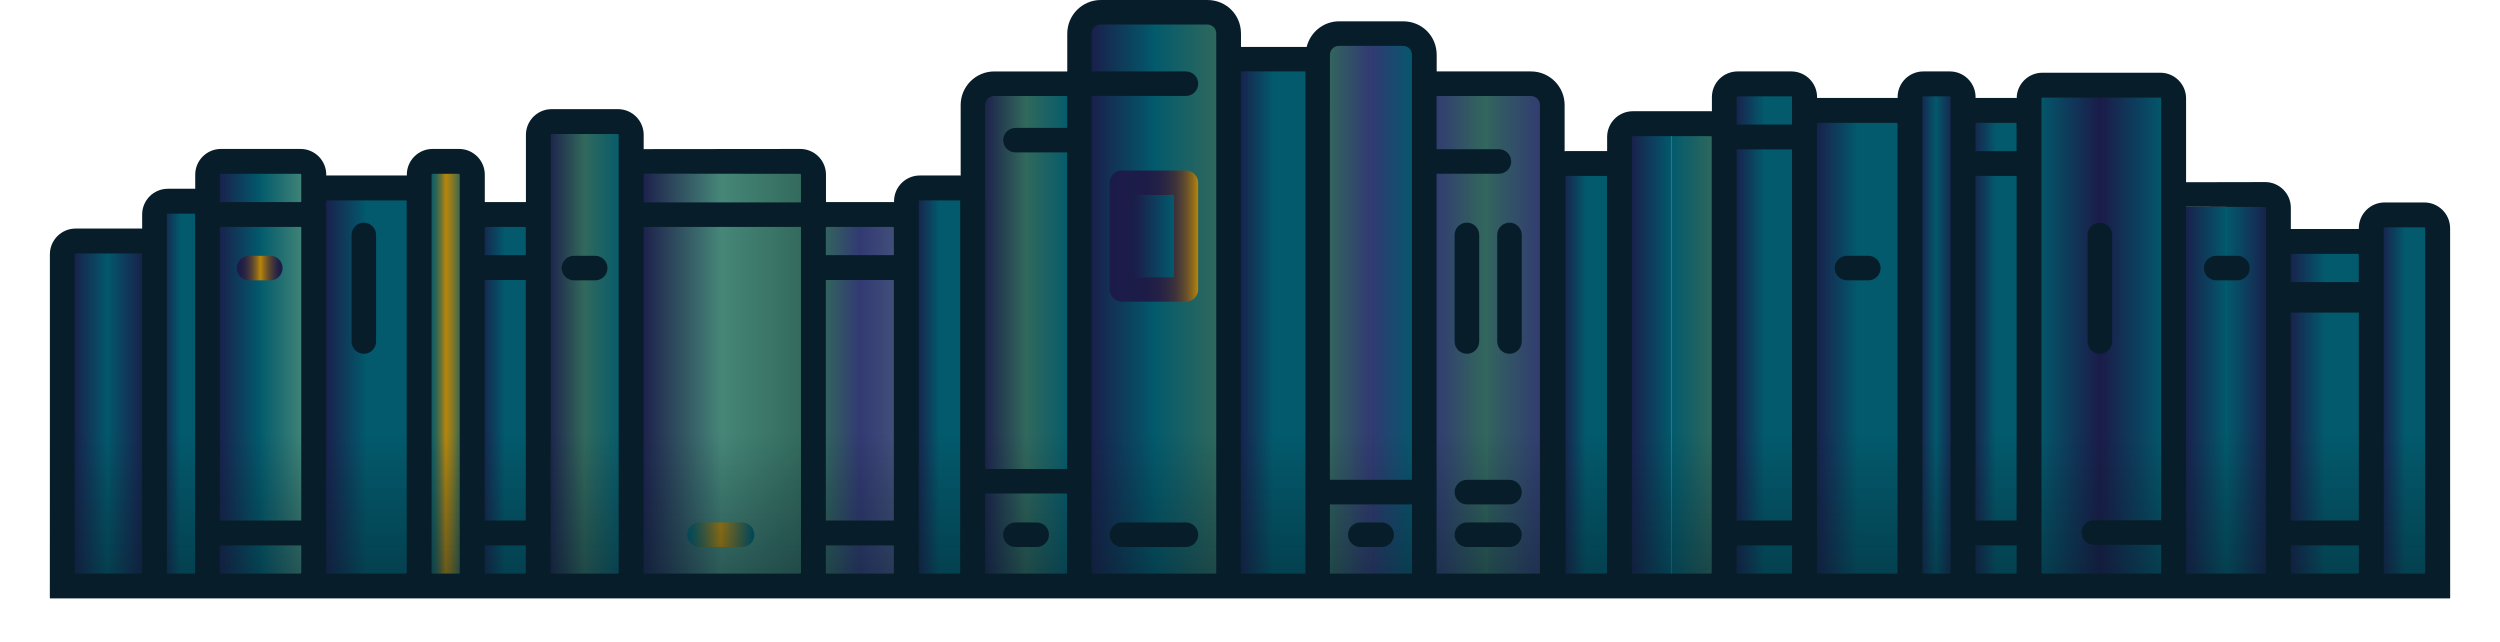
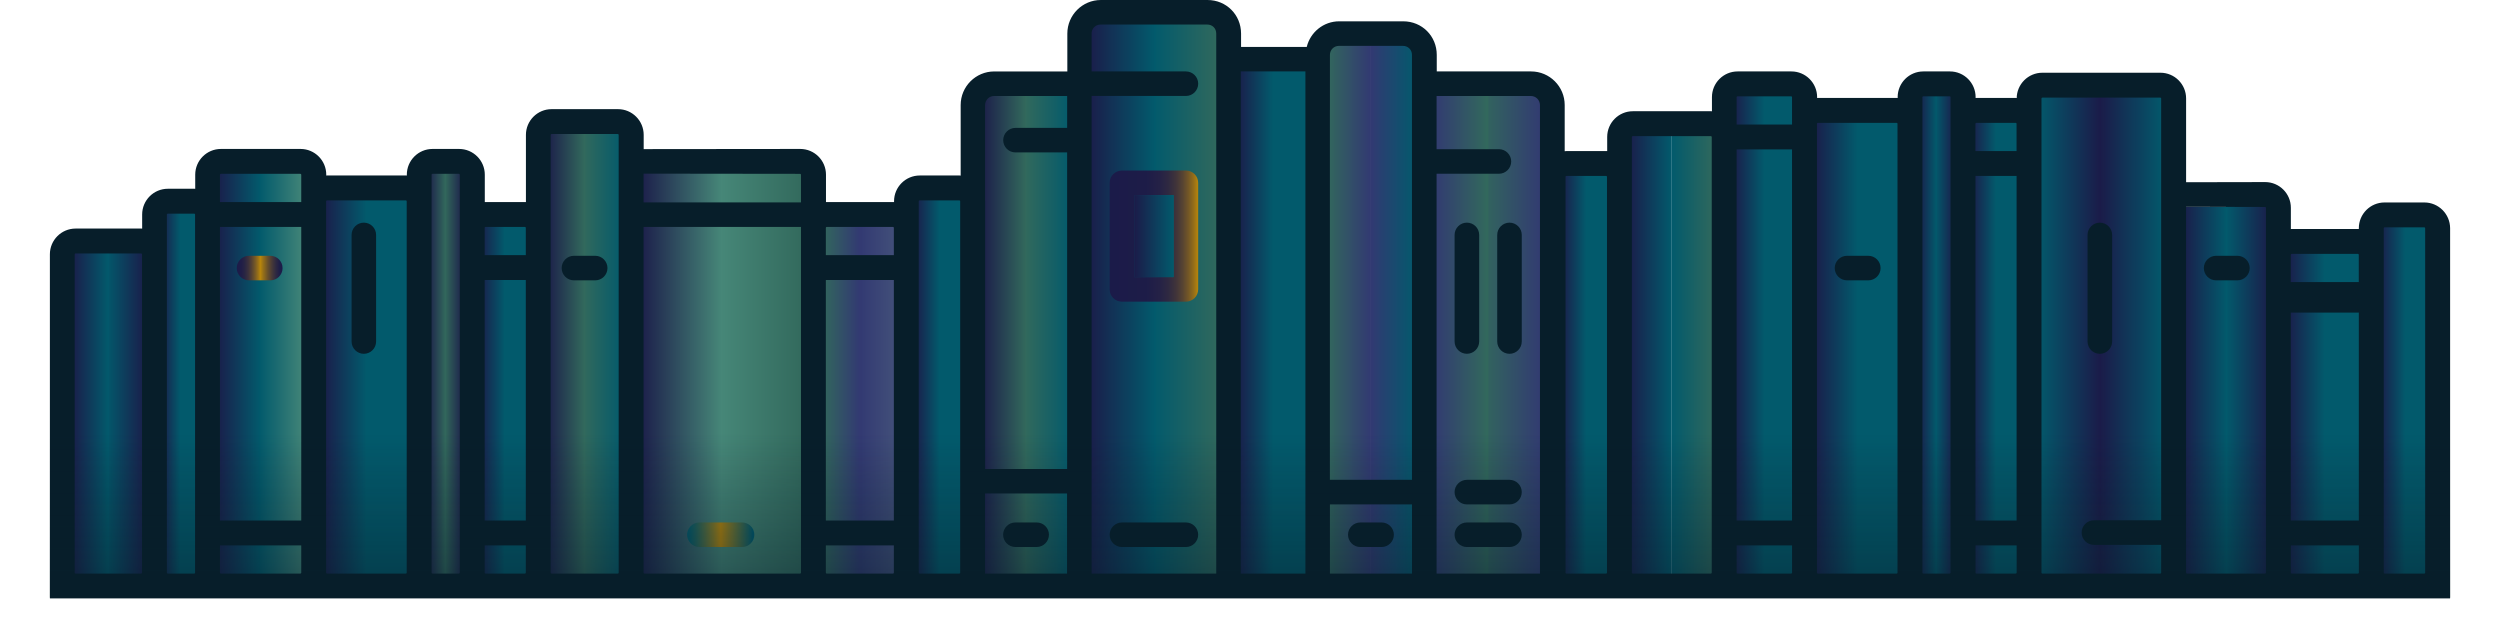
<svg xmlns="http://www.w3.org/2000/svg" version="1.1" id="Layer_1" x="0px" y="0px" width="213.5px" height="54.75px" viewBox="0 0 213.5 54.75" enable-background="new 0 0 213.5 54.75" xml:space="preserve">
  <rect x="108.033" y="5.716" fill="#025A6C" width="3.832" height="43.843" />
  <rect x="150.377" y="7.841" fill="#025A6C" width="3.051" height="41.718" />
  <rect x="158.143" y="10.107" fill="#025A6C" width="4.324" height="39.452" />
-   <linearGradient id="SVGID_1_" gradientUnits="userSpaceOnUse" x1="126.322" y1="28.686" x2="131.889" y2="28.686">
+   <linearGradient id="SVGID_1_" gradientUnits="userSpaceOnUse" x1="309.723" y1="-173.236" x2="315.289" y2="-173.236" gradientTransform="matrix(1 0 0 -1 -183.3999 -144.5498)">
    <stop offset="0" style="stop-color:#32695C" />
    <stop offset="1" style="stop-color:#323972" />
  </linearGradient>
  <rect x="126.322" y="7.814" fill="url(#SVGID_1_)" width="5.566" height="41.745" />
-   <linearGradient id="SVGID_2_" gradientUnits="userSpaceOnUse" x1="270.934" y1="-173.339" x2="274.91" y2="-173.339" gradientTransform="matrix(1 0 0 -1 -183.3999 -144.5498)">
+   <linearGradient id="SVGID_2_" gradientUnits="userSpaceOnUse" x1="454.333" y1="585.639" x2="458.31" y2="585.639" gradientTransform="matrix(1 0 0 1 -366.7998 -556.8496)">
    <stop offset="0" style="stop-color:#32695C" />
    <stop offset="1" style="stop-color:#025A6C" />
  </linearGradient>
  <rect x="87.533" y="8.181" fill="url(#SVGID_2_)" width="3.977" height="41.215" />
-   <linearGradient id="SVGID_3_" gradientUnits="userSpaceOnUse" x1="244.932" y1="-176.473" x2="252.185" y2="-176.473" gradientTransform="matrix(1 0 0 -1 -183.3999 -144.5498)">
+   <linearGradient id="SVGID_3_" gradientUnits="userSpaceOnUse" x1="428.332" y1="588.773" x2="435.586" y2="588.773" gradientTransform="matrix(1 0 0 1 -366.7998 -556.8496)">
    <stop offset="0" style="stop-color:#468778" />
    <stop offset="1" style="stop-color:#32695C" />
  </linearGradient>
  <rect x="61.532" y="14.45" fill="url(#SVGID_3_)" width="7.254" height="34.946" />
  <rect x="42.021" y="18.996" fill="#025A6C" width="3.265" height="30.4" />
-   <linearGradient id="SVGID_4_" gradientUnits="userSpaceOnUse" x1="39.649" y1="31.929" x2="37.986" y2="31.929">
-     <stop offset="0" style="stop-color:#025A6C" />
-     <stop offset="0.231" style="stop-color:#38674F" />
-     <stop offset="0.49" style="stop-color:#6F7432" />
-     <stop offset="0.714" style="stop-color:#977E1D" />
-     <stop offset="0.891" style="stop-color:#AF8410" />
-     <stop offset="1" style="stop-color:#B8860B" />
+   <linearGradient id="SVGID_4_" gradientUnits="userSpaceOnUse" x1="223.048" y1="-176.478" x2="221.385" y2="-176.478" gradientTransform="matrix(1 0 0 -1 -183.3999 -144.5498)">
+     <stop offset="0" style="stop-color:#1B1B49" />
+     <stop offset="1" style="stop-color:#32695C" />
  </linearGradient>
  <rect x="37.986" y="14.461" fill="url(#SVGID_4_)" width="1.663" height="34.936" />
  <rect x="31.187" y="16.728" fill="#025A6C" width="3.928" height="32.668" />
  <rect x="15.126" y="17.862" fill="#025A6C" width="1.916" height="31.535" />
-   <linearGradient id="SVGID_5_" gradientUnits="userSpaceOnUse" x1="195.91" y1="-179.878" x2="192.447" y2="-179.878" gradientTransform="matrix(1 0 0 -1 -183.3999 -144.5498)">
+   <linearGradient id="SVGID_5_" gradientUnits="userSpaceOnUse" x1="379.31" y1="592.179" x2="375.848" y2="592.179" gradientTransform="matrix(1 0 0 1 -366.7998 -556.8496)">
    <stop offset="0" style="stop-color:#1B1B49" />
    <stop offset="1" style="stop-color:#025A6C" />
  </linearGradient>
  <rect x="9.048" y="21.261" fill="url(#SVGID_5_)" width="3.463" height="28.136" />
-   <linearGradient id="SVGID_6_" gradientUnits="userSpaceOnUse" x1="471.052" y1="582.402" x2="465.239" y2="582.402" gradientTransform="matrix(-1 0 0 -1 563.8887 607.957)">
+   <linearGradient id="SVGID_6_" gradientUnits="userSpaceOnUse" x1="76.151" y1="-170.103" x2="70.338" y2="-170.103" gradientTransform="matrix(-1 0 0 1 168.9883 195.6572)">
    <stop offset="0" style="stop-color:#1B1B49" />
    <stop offset="1" style="stop-color:#025A6C" />
  </linearGradient>
  <rect x="92.837" y="1.711" fill="url(#SVGID_6_)" width="5.813" height="47.686" />
-   <linearGradient id="SVGID_7_" gradientUnits="userSpaceOnUse" x1="465.345" y1="582.402" x2="459.638" y2="582.402" gradientTransform="matrix(-1 0 0 -1 563.8887 607.957)">
+   <linearGradient id="SVGID_7_" gradientUnits="userSpaceOnUse" x1="70.444" y1="-170.103" x2="64.737" y2="-170.103" gradientTransform="matrix(-1 0 0 1 168.9883 195.6572)">
    <stop offset="0" style="stop-color:#025A6C" />
    <stop offset="1" style="stop-color:#32695C" />
  </linearGradient>
  <rect x="98.544" y="1.711" fill="url(#SVGID_7_)" width="5.707" height="47.686" />
-   <linearGradient id="SVGID_8_" gradientUnits="userSpaceOnUse" x1="450.535" y1="585.455" x2="454.423" y2="585.455" gradientTransform="matrix(1 0 0 1 -366.7998 -556.8496)">
+   <linearGradient id="SVGID_8_" gradientUnits="userSpaceOnUse" x1="633.935" y1="-730.005" x2="637.822" y2="-730.005" gradientTransform="matrix(1 0 0 -1 -550.1992 -701.3994)">
    <stop offset="0" style="stop-color:#1B1B49" />
    <stop offset="1" style="stop-color:#32695C" />
  </linearGradient>
  <rect x="83.735" y="7.814" fill="url(#SVGID_8_)" width="3.888" height="41.583" />
  <rect x="80.142" y="16.728" fill="#025A6C" width="2.242" height="32.668" />
-   <linearGradient id="SVGID_9_" gradientUnits="userSpaceOnUse" x1="444.876" y1="589.912" x2="447.031" y2="589.912" gradientTransform="matrix(1 0 0 1 -366.7998 -556.8496)">
+   <linearGradient id="SVGID_9_" gradientUnits="userSpaceOnUse" x1="628.275" y1="-734.462" x2="630.431" y2="-734.462" gradientTransform="matrix(1 0 0 -1 -550.1992 -701.3994)">
    <stop offset="0" style="stop-color:#1B1B49" />
    <stop offset="1" style="stop-color:#025A6C" />
  </linearGradient>
  <rect x="78.076" y="16.728" fill="url(#SVGID_9_)" width="2.155" height="32.668" />
-   <linearGradient id="SVGID_10_" gradientUnits="userSpaceOnUse" x1="440.161" y1="591.046" x2="443.518" y2="591.046" gradientTransform="matrix(1 0 0 1 -366.7998 -556.8496)">
+   <linearGradient id="SVGID_10_" gradientUnits="userSpaceOnUse" x1="623.561" y1="-735.596" x2="626.918" y2="-735.596" gradientTransform="matrix(1 0 0 -1 -550.1992 -701.3994)">
    <stop offset="0" style="stop-color:#323972" />
    <stop offset="1" style="stop-color:#43517A" />
  </linearGradient>
  <rect x="73.361" y="18.996" fill="url(#SVGID_10_)" width="3.357" height="30.4" />
-   <linearGradient id="SVGID_11_" gradientUnits="userSpaceOnUse" x1="436.943" y1="591.046" x2="440.231" y2="591.046" gradientTransform="matrix(1 0 0 1 -366.7998 -556.8496)">
+   <linearGradient id="SVGID_11_" gradientUnits="userSpaceOnUse" x1="620.343" y1="-735.596" x2="623.631" y2="-735.596" gradientTransform="matrix(1 0 0 -1 -550.1992 -701.3994)">
    <stop offset="0" style="stop-color:#32695C" />
    <stop offset="1" style="stop-color:#323972" />
  </linearGradient>
  <rect x="70.143" y="18.996" fill="url(#SVGID_11_)" width="3.288" height="30.4" />
-   <linearGradient id="SVGID_12_" gradientUnits="userSpaceOnUse" x1="421.294" y1="588.773" x2="428.441" y2="588.773" gradientTransform="matrix(1 0 0 1 -366.7998 -556.8496)">
+   <linearGradient id="SVGID_12_" gradientUnits="userSpaceOnUse" x1="604.693" y1="-733.323" x2="611.842" y2="-733.323" gradientTransform="matrix(1 0 0 -1 -550.1992 -701.3994)">
    <stop offset="0" style="stop-color:#1B1B49" />
    <stop offset="1" style="stop-color:#468778" />
  </linearGradient>
  <rect x="54.494" y="14.45" fill="url(#SVGID_12_)" width="7.148" height="34.946" />
-   <linearGradient id="SVGID_13_" gradientUnits="userSpaceOnUse" x1="416.629" y1="587.079" x2="420.018" y2="587.079" gradientTransform="matrix(1 0 0 1 -366.7998 -556.8496)">
+   <linearGradient id="SVGID_13_" gradientUnits="userSpaceOnUse" x1="600.029" y1="-731.629" x2="603.418" y2="-731.629" gradientTransform="matrix(1 0 0 -1 -550.1992 -701.3994)">
    <stop offset="0" style="stop-color:#32695C" />
    <stop offset="1" style="stop-color:#025A6C" />
  </linearGradient>
  <rect x="49.829" y="11.062" fill="url(#SVGID_13_)" width="3.389" height="38.334" />
-   <linearGradient id="SVGID_14_" gradientUnits="userSpaceOnUse" x1="413.404" y1="587.079" x2="416.712" y2="587.079" gradientTransform="matrix(1 0 0 1 -366.7998 -556.8496)">
+   <linearGradient id="SVGID_14_" gradientUnits="userSpaceOnUse" x1="596.804" y1="-731.629" x2="600.111" y2="-731.629" gradientTransform="matrix(1 0 0 -1 -550.1992 -701.3994)">
    <stop offset="0" style="stop-color:#1B1B49" />
    <stop offset="1" style="stop-color:#32695C" />
  </linearGradient>
  <rect x="46.604" y="11.062" fill="url(#SVGID_14_)" width="3.308" height="38.334" />
-   <linearGradient id="SVGID_15_" gradientUnits="userSpaceOnUse" x1="407.732" y1="591.046" x2="409.909" y2="591.046" gradientTransform="matrix(1 0 0 1 -366.7998 -556.8496)">
+   <linearGradient id="SVGID_15_" gradientUnits="userSpaceOnUse" x1="591.132" y1="-735.596" x2="593.309" y2="-735.596" gradientTransform="matrix(1 0 0 -1 -550.1992 -701.3994)">
    <stop offset="0" style="stop-color:#1B1B49" />
    <stop offset="1" style="stop-color:#025A6C" />
  </linearGradient>
  <rect x="40.932" y="18.996" fill="url(#SVGID_15_)" width="2.177" height="30.4" />
-   <linearGradient id="SVGID_16_" gradientUnits="userSpaceOnUse" x1="403.273" y1="588.778" x2="404.861" y2="588.778" gradientTransform="matrix(1 0 0 1 -366.7998 -556.8496)">
-     <stop offset="0" style="stop-color:#025A6C" />
-     <stop offset="0.143" style="stop-color:#065B6A" />
-     <stop offset="0.292" style="stop-color:#135E63" />
-     <stop offset="0.443" style="stop-color:#276358" />
-     <stop offset="0.595" style="stop-color:#446A49" />
-     <stop offset="0.749" style="stop-color:#6A7335" />
-     <stop offset="0.902" style="stop-color:#977E1D" />
-     <stop offset="1" style="stop-color:#B8860B" />
+   <linearGradient id="SVGID_16_" gradientUnits="userSpaceOnUse" x1="586.673" y1="-733.328" x2="588.261" y2="-733.328" gradientTransform="matrix(1 0 0 -1 -550.1992 -701.3994)">
+     <stop offset="0" style="stop-color:#1B1B49" />
+     <stop offset="1" style="stop-color:#32695C" />
  </linearGradient>
  <rect x="36.473" y="14.461" fill="url(#SVGID_16_)" width="1.588" height="34.936" />
-   <linearGradient id="SVGID_17_" gradientUnits="userSpaceOnUse" x1="394.275" y1="589.912" x2="398.096" y2="589.912" gradientTransform="matrix(1 0 0 1 -366.7998 -556.8496)">
+   <linearGradient id="SVGID_17_" gradientUnits="userSpaceOnUse" x1="577.675" y1="-734.462" x2="581.496" y2="-734.462" gradientTransform="matrix(1 0 0 -1 -550.1992 -701.3994)">
    <stop offset="0" style="stop-color:#1B1B49" />
    <stop offset="1" style="stop-color:#025A6C" />
  </linearGradient>
  <rect x="27.475" y="16.728" fill="url(#SVGID_17_)" width="3.821" height="32.668" />
-   <linearGradient id="SVGID_18_" gradientUnits="userSpaceOnUse" x1="388.975" y1="588.778" x2="392.911" y2="588.778" gradientTransform="matrix(1 0 0 1 -366.7998 -556.8496)">
+   <linearGradient id="SVGID_18_" gradientUnits="userSpaceOnUse" x1="572.373" y1="-733.328" x2="576.311" y2="-733.328" gradientTransform="matrix(1 0 0 -1 -550.1992 -701.3994)">
    <stop offset="0" style="stop-color:#025A6C" />
    <stop offset="1" style="stop-color:#468778" />
  </linearGradient>
  <rect x="22.174" y="14.461" fill="url(#SVGID_18_)" width="3.937" height="34.936" />
-   <linearGradient id="SVGID_19_" gradientUnits="userSpaceOnUse" x1="385.152" y1="588.778" x2="389.031" y2="588.778" gradientTransform="matrix(1 0 0 1 -366.7998 -556.8496)">
+   <linearGradient id="SVGID_19_" gradientUnits="userSpaceOnUse" x1="568.552" y1="-733.328" x2="572.431" y2="-733.328" gradientTransform="matrix(1 0 0 -1 -550.1992 -701.3994)">
    <stop offset="0" style="stop-color:#1B1B49" />
    <stop offset="1" style="stop-color:#025A6C" />
  </linearGradient>
  <rect x="18.352" y="14.461" fill="url(#SVGID_19_)" width="3.879" height="34.936" />
-   <linearGradient id="SVGID_20_" gradientUnits="userSpaceOnUse" x1="380.547" y1="590.479" x2="382.195" y2="590.479" gradientTransform="matrix(1 0 0 1 -366.7998 -556.8496)">
+   <linearGradient id="SVGID_20_" gradientUnits="userSpaceOnUse" x1="563.947" y1="-735.028" x2="565.595" y2="-735.028" gradientTransform="matrix(1 0 0 -1 -550.1992 -701.3994)">
    <stop offset="0" style="stop-color:#1B1B49" />
    <stop offset="1" style="stop-color:#025A6C" />
  </linearGradient>
  <rect x="13.747" y="17.862" fill="url(#SVGID_20_)" width="1.648" height="31.535" />
-   <linearGradient id="SVGID_21_" gradientUnits="userSpaceOnUse" x1="372.83" y1="592.178" x2="376.07" y2="592.178" gradientTransform="matrix(1 0 0 1 -366.7998 -556.8496)">
+   <linearGradient id="SVGID_21_" gradientUnits="userSpaceOnUse" x1="556.23" y1="-736.728" x2="559.471" y2="-736.728" gradientTransform="matrix(1 0 0 -1 -550.1992 -701.3994)">
    <stop offset="0" style="stop-color:#1B1B49" />
    <stop offset="1" style="stop-color:#025A6C" />
  </linearGradient>
  <rect x="6.03" y="21.261" fill="url(#SVGID_21_)" width="3.241" height="28.136" />
-   <linearGradient id="SVGID_22_" gradientUnits="userSpaceOnUse" x1="472.379" y1="584.486" x2="475.522" y2="584.486" gradientTransform="matrix(1 0 0 1 -366.7998 -556.8496)">
+   <linearGradient id="SVGID_22_" gradientUnits="userSpaceOnUse" x1="655.779" y1="-729.037" x2="658.922" y2="-729.037" gradientTransform="matrix(1 0 0 -1 -550.1992 -701.3994)">
    <stop offset="0" style="stop-color:#1B1B49" />
    <stop offset="1" style="stop-color:#025A6C" />
  </linearGradient>
  <rect x="105.58" y="5.716" fill="url(#SVGID_22_)" width="3.143" height="43.843" />
-   <linearGradient id="SVGID_23_" gradientUnits="userSpaceOnUse" x1="483.833" y1="583.396" x2="487.767" y2="583.396" gradientTransform="matrix(1 0 0 1 -366.7998 -556.8496)">
+   <linearGradient id="SVGID_23_" gradientUnits="userSpaceOnUse" x1="667.232" y1="-727.946" x2="671.166" y2="-727.946" gradientTransform="matrix(1 0 0 -1 -550.1992 -701.3994)">
    <stop offset="0" style="stop-color:#323972" />
    <stop offset="0.989" style="stop-color:#025A6C" />
  </linearGradient>
  <rect x="117.033" y="3.534" fill="url(#SVGID_23_)" width="3.934" height="46.024" />
-   <linearGradient id="SVGID_24_" gradientUnits="userSpaceOnUse" x1="479.993" y1="583.396" x2="483.88" y2="583.396" gradientTransform="matrix(1 0 0 1 -366.7998 -556.8496)">
+   <linearGradient id="SVGID_24_" gradientUnits="userSpaceOnUse" x1="663.393" y1="-727.946" x2="667.279" y2="-727.946" gradientTransform="matrix(1 0 0 -1 -550.1992 -701.3994)">
    <stop offset="0" style="stop-color:#32695C" />
    <stop offset="1" style="stop-color:#323972" />
  </linearGradient>
  <rect x="113.193" y="3.534" fill="url(#SVGID_24_)" width="3.887" height="46.024" />
-   <linearGradient id="SVGID_25_" gradientUnits="userSpaceOnUse" x1="493.892" y1="585.72" x2="489.095" y2="585.72" gradientTransform="matrix(1 0 0 1 -366.7998 -556.8496)">
+   <linearGradient id="SVGID_25_" gradientUnits="userSpaceOnUse" x1="677.29" y1="-730.269" x2="672.493" y2="-730.269" gradientTransform="matrix(1 0 0 -1 -550.1992 -701.3994)">
    <stop offset="0" style="stop-color:#32695C" />
    <stop offset="1" style="stop-color:#323972" />
  </linearGradient>
  <rect x="122.295" y="8.181" fill="url(#SVGID_25_)" width="4.797" height="41.377" />
  <rect x="135.064" y="14.64" fill="#025A6C" width="2.555" height="34.877" />
-   <linearGradient id="SVGID_26_" gradientUnits="userSpaceOnUse" x1="500.108" y1="588.929" x2="502.263" y2="588.929" gradientTransform="matrix(1 0 0 1 -366.7998 -556.8496)">
+   <linearGradient id="SVGID_26_" gradientUnits="userSpaceOnUse" x1="683.508" y1="-733.479" x2="685.662" y2="-733.479" gradientTransform="matrix(1 0 0 -1 -550.1992 -701.3994)">
    <stop offset="0" style="stop-color:#1B1B49" />
    <stop offset="1" style="stop-color:#025A6C" />
  </linearGradient>
  <rect x="133.309" y="14.64" fill="url(#SVGID_26_)" width="2.154" height="34.877" />
-   <linearGradient id="SVGID_27_" gradientUnits="userSpaceOnUse" x1="509.569" y1="587.25" x2="513.366" y2="587.25" gradientTransform="matrix(1 0 0 1 -366.7998 -556.8496)">
+   <linearGradient id="SVGID_27_" gradientUnits="userSpaceOnUse" x1="692.969" y1="-731.799" x2="696.766" y2="-731.799" gradientTransform="matrix(1 0 0 -1 -550.1992 -701.3994)">
    <stop offset="0" style="stop-color:#025A6C" />
    <stop offset="1" style="stop-color:#32695C" />
  </linearGradient>
  <rect x="142.77" y="11.241" fill="url(#SVGID_27_)" width="3.797" height="38.317" />
-   <linearGradient id="SVGID_28_" gradientUnits="userSpaceOnUse" x1="505.776" y1="587.25" x2="509.569" y2="587.25" gradientTransform="matrix(1 0 0 1 -366.7998 -556.8496)">
+   <linearGradient id="SVGID_28_" gradientUnits="userSpaceOnUse" x1="689.176" y1="-731.799" x2="692.969" y2="-731.799" gradientTransform="matrix(1 0 0 -1 -550.1992 -701.3994)">
    <stop offset="0" style="stop-color:#1B1B49" />
    <stop offset="1" style="stop-color:#025A6C" />
  </linearGradient>
  <rect x="138.977" y="11.241" fill="url(#SVGID_28_)" width="3.793" height="38.317" />
-   <linearGradient id="SVGID_29_" gradientUnits="userSpaceOnUse" x1="514.724" y1="585.549" x2="517.474" y2="585.549" gradientTransform="matrix(1 0 0 1 -366.7998 -556.8496)">
+   <linearGradient id="SVGID_29_" gradientUnits="userSpaceOnUse" x1="698.123" y1="-730.099" x2="700.873" y2="-730.099" gradientTransform="matrix(1 0 0 -1 -550.1992 -701.3994)">
    <stop offset="0" style="stop-color:#1B1B49" />
    <stop offset="1" style="stop-color:#025A6C" />
  </linearGradient>
  <rect x="147.924" y="7.841" fill="url(#SVGID_29_)" width="2.75" height="41.718" />
-   <linearGradient id="SVGID_30_" gradientUnits="userSpaceOnUse" x1="521.583" y1="586.683" x2="525.444" y2="586.683" gradientTransform="matrix(1 0 0 1 -366.7998 -556.8496)">
+   <linearGradient id="SVGID_30_" gradientUnits="userSpaceOnUse" x1="704.982" y1="-731.232" x2="708.844" y2="-731.232" gradientTransform="matrix(1 0 0 -1 -550.1992 -701.3994)">
    <stop offset="0" style="stop-color:#1B1B49" />
    <stop offset="1" style="stop-color:#025A6C" />
  </linearGradient>
  <rect x="154.783" y="10.107" fill="url(#SVGID_30_)" width="3.861" height="39.452" />
-   <linearGradient id="SVGID_31_" gradientUnits="userSpaceOnUse" x1="350.364" y1="-173.235" x2="348.683" y2="-173.235" gradientTransform="matrix(1 0 0 -1 -183.3999 -144.5498)">
+   <linearGradient id="SVGID_31_" gradientUnits="userSpaceOnUse" x1="533.765" y1="585.536" x2="532.083" y2="585.536" gradientTransform="matrix(1 0 0 1 -366.7998 -556.8496)">
    <stop offset="0" style="stop-color:#1B1B49" />
    <stop offset="1" style="stop-color:#025A6C" />
  </linearGradient>
  <rect x="165.283" y="7.814" fill="url(#SVGID_31_)" width="1.682" height="41.745" />
-   <linearGradient id="SVGID_32_" gradientUnits="userSpaceOnUse" x1="530.589" y1="585.536" x2="532.175" y2="585.536" gradientTransform="matrix(1 0 0 1 -366.7998 -556.8496)">
+   <linearGradient id="SVGID_32_" gradientUnits="userSpaceOnUse" x1="713.988" y1="-730.086" x2="715.574" y2="-730.086" gradientTransform="matrix(1 0 0 -1 -550.1992 -701.3994)">
    <stop offset="0" style="stop-color:#1B1B49" />
    <stop offset="1" style="stop-color:#025A6C" />
  </linearGradient>
  <rect x="163.789" y="7.814" fill="url(#SVGID_32_)" width="1.586" height="41.745" />
  <rect x="170.158" y="10.107" fill="#025A6C" width="2.445" height="39.452" />
-   <linearGradient id="SVGID_33_" gradientUnits="userSpaceOnUse" x1="535.122" y1="586.683" x2="537.261" y2="586.683" gradientTransform="matrix(1 0 0 1 -366.7998 -556.8496)">
+   <linearGradient id="SVGID_33_" gradientUnits="userSpaceOnUse" x1="718.521" y1="-731.232" x2="720.66" y2="-731.232" gradientTransform="matrix(1 0 0 -1 -550.1992 -701.3994)">
    <stop offset="0" style="stop-color:#1B1B49" />
    <stop offset="1" style="stop-color:#025A6C" />
  </linearGradient>
  <rect x="168.322" y="10.107" fill="url(#SVGID_33_)" width="2.139" height="39.452" />
-   <linearGradient id="SVGID_34_" gradientUnits="userSpaceOnUse" x1="546.126" y1="585.606" x2="551.688" y2="585.606" gradientTransform="matrix(1 0 0 1 -366.7998 -556.8496)">
+   <linearGradient id="SVGID_34_" gradientUnits="userSpaceOnUse" x1="729.525" y1="-730.155" x2="735.088" y2="-730.155" gradientTransform="matrix(1 0 0 -1 -550.1992 -701.3994)">
    <stop offset="0" style="stop-color:#1B1B49" />
    <stop offset="1" style="stop-color:#025A6C" />
  </linearGradient>
  <rect x="179.326" y="7.952" fill="url(#SVGID_34_)" width="5.563" height="41.606" />
-   <linearGradient id="SVGID_35_" gradientUnits="userSpaceOnUse" x1="546.224" y1="585.606" x2="540.757" y2="585.606" gradientTransform="matrix(1 0 0 1 -366.7998 -556.8496)">
+   <linearGradient id="SVGID_35_" gradientUnits="userSpaceOnUse" x1="729.622" y1="-730.154" x2="724.155" y2="-730.154" gradientTransform="matrix(1 0 0 -1 -550.1992 -701.3994)">
    <stop offset="0" style="stop-color:#1B1B49" />
    <stop offset="1" style="stop-color:#025A6C" />
  </linearGradient>
  <rect x="173.957" y="7.952" fill="url(#SVGID_35_)" width="5.467" height="41.606" />
-   <linearGradient id="SVGID_36_" gradientUnits="userSpaceOnUse" x1="560.761" y1="590.251" x2="556.895" y2="590.251" gradientTransform="matrix(1 0 0 1 -366.7998 -556.8496)">
+   <linearGradient id="SVGID_36_" gradientUnits="userSpaceOnUse" x1="744.159" y1="-734.8" x2="740.294" y2="-734.8" gradientTransform="matrix(1 0 0 -1 -550.1992 -701.3994)">
    <stop offset="0" style="stop-color:#1B1B49" />
    <stop offset="1" style="stop-color:#025A6C" />
  </linearGradient>
  <rect x="190.096" y="17.276" fill="url(#SVGID_36_)" width="3.865" height="32.251" />
  <rect x="198.174" y="21.298" fill="#025A6C" width="3.654" height="28.259" />
-   <linearGradient id="SVGID_37_" gradientUnits="userSpaceOnUse" x1="553.105" y1="590.438" x2="556.968" y2="590.438" gradientTransform="matrix(1 0 0 1 -366.7998 -556.8496)">
+   <linearGradient id="SVGID_37_" gradientUnits="userSpaceOnUse" x1="736.504" y1="-734.987" x2="740.367" y2="-734.987" gradientTransform="matrix(1 0 0 -1 -550.1992 -701.3994)">
    <stop offset="0" style="stop-color:#1B1B49" />
    <stop offset="1" style="stop-color:#025A6C" />
  </linearGradient>
  <rect x="186.305" y="17.649" fill="url(#SVGID_37_)" width="3.863" height="31.878" />
  <rect x="205.127" y="19.031" fill="#025A6C" width="2.525" height="30.527" />
-   <linearGradient id="SVGID_38_" gradientUnits="userSpaceOnUse" x1="562.052" y1="592.277" x2="565.339" y2="592.277" gradientTransform="matrix(1 0 0 1 -366.7998 -556.8496)">
+   <linearGradient id="SVGID_38_" gradientUnits="userSpaceOnUse" x1="745.451" y1="-736.827" x2="748.738" y2="-736.827" gradientTransform="matrix(1 0 0 -1 -550.1992 -701.3994)">
    <stop offset="0" style="stop-color:#1B1B49" />
    <stop offset="1" style="stop-color:#025A6C" />
  </linearGradient>
  <rect x="195.252" y="21.298" fill="url(#SVGID_38_)" width="3.287" height="28.259" />
-   <linearGradient id="SVGID_39_" gradientUnits="userSpaceOnUse" x1="569.983" y1="591.144" x2="572.216" y2="591.144" gradientTransform="matrix(1 0 0 1 -366.7998 -556.8496)">
+   <linearGradient id="SVGID_39_" gradientUnits="userSpaceOnUse" x1="753.383" y1="-735.694" x2="755.615" y2="-735.694" gradientTransform="matrix(1 0 0 -1 -550.1992 -701.3994)">
    <stop offset="0" style="stop-color:#1B1B49" />
    <stop offset="1" style="stop-color:#025A6C" />
  </linearGradient>
  <rect x="203.184" y="19.031" fill="url(#SVGID_39_)" width="2.232" height="30.527" />
  <g>
    <path fill="#071E2A" d="M191.076,21.844h-1.82c-0.578,0-1.049,0.472-1.049,1.05s0.471,1.048,1.049,1.048h1.82   c0.578,0,1.049-0.47,1.049-1.048S191.654,21.844,191.076,21.844z" />
    <path fill="#071E2A" d="M159.555,21.844h-1.82c-0.58,0-1.051,0.471-1.051,1.049c0,0.579,0.471,1.049,1.051,1.049h1.82   c0.578,0,1.047-0.47,1.047-1.049C160.602,22.315,160.133,21.844,159.555,21.844z" />
-     <linearGradient id="SVGID_40_" gradientUnits="userSpaceOnUse" x1="94.763" y1="20.163" x2="102.324" y2="20.163">
+     <linearGradient id="SVGID_40_" gradientUnits="userSpaceOnUse" x1="278.163" y1="-164.713" x2="285.725" y2="-164.713" gradientTransform="matrix(1 0 0 -1 -183.3999 -144.5498)">
      <stop offset="0" style="stop-color:#1B1B49" />
      <stop offset="0.411" style="stop-color:#1D1C48" />
      <stop offset="0.559" style="stop-color:#242146" />
      <stop offset="0.664" style="stop-color:#2F2941" />
      <stop offset="0.75" style="stop-color:#40343A" />
      <stop offset="0.823" style="stop-color:#564332" />
      <stop offset="0.887" style="stop-color:#725627" />
      <stop offset="0.944" style="stop-color:#916B1A" />
      <stop offset="0.996" style="stop-color:#B5840C" />
      <stop offset="1" style="stop-color:#B8860B" />
    </linearGradient>
    <path fill="url(#SVGID_40_)" d="M101.277,14.564h-5.465c-0.576,0-1.049,0.47-1.049,1.047v9.103c0,0.578,0.473,1.048,1.049,1.048   h5.465c0.576,0,1.047-0.47,1.047-1.048v-9.103C102.324,15.034,101.853,14.564,101.277,14.564z M100.228,23.665h-3.365v-7.006h3.365   V23.665z" />
    <path fill="#071E2A" d="M101.277,44.619h-5.465c-0.576,0-1.049,0.471-1.049,1.047c0,0.578,0.473,1.049,1.049,1.049h5.465   c0.576,0,1.047-0.471,1.047-1.049S101.853,44.619,101.277,44.619z" />
    <path fill="#071E2A" d="M116.17,46.715h1.818c0.578,0,1.049-0.471,1.049-1.049s-0.471-1.047-1.049-1.047h-1.818   c-0.578,0-1.049,0.471-1.049,1.047C115.121,46.244,115.592,46.715,116.17,46.715z" />
    <path fill="#071E2A" d="M128.914,44.619h-3.645c-0.576,0-1.049,0.471-1.049,1.047c0,0.578,0.473,1.049,1.049,1.049h3.645   c0.574,0,1.045-0.471,1.045-1.049S129.49,44.619,128.914,44.619z" />
-     <path fill="#071E2A" d="M128.914,40.977h-3.645c-0.576,0-1.049,0.472-1.049,1.049c0,0.578,0.473,1.05,1.049,1.05h3.645   c0.574,0,1.045-0.472,1.045-1.05C129.959,41.448,129.49,40.977,128.914,40.977z" />
-     <linearGradient id="SVGID_41_" gradientUnits="userSpaceOnUse" x1="58.681" y1="45.667" x2="64.42" y2="45.667">
+     <path fill="#071E2A" d="M128.914,40.977h-3.645c-0.576,0-1.049,0.473-1.049,1.049c0,0.578,0.473,1.051,1.049,1.051h3.645   c0.574,0,1.045-0.473,1.045-1.051C129.959,41.448,129.49,40.977,128.914,40.977z" />
+     <linearGradient id="SVGID_41_" gradientUnits="userSpaceOnUse" x1="242.081" y1="-190.217" x2="247.82" y2="-190.217" gradientTransform="matrix(1 0 0 -1 -183.3999 -144.5498)">
      <stop offset="0" style="stop-color:#025A6C" />
      <stop offset="0.055" style="stop-color:#0C5C67" />
      <stop offset="0.148" style="stop-color:#266359" />
      <stop offset="0.268" style="stop-color:#526D42" />
      <stop offset="0.408" style="stop-color:#8D7C22" />
      <stop offset="0.5" style="stop-color:#B8860B" />
      <stop offset="0.973" style="stop-color:#025A6C" />
    </linearGradient>
    <path fill="url(#SVGID_41_)" d="M63.37,44.619h-3.641c-0.578,0-1.048,0.471-1.048,1.047c0,0.578,0.47,1.049,1.049,1.049h3.641   c0.578,0,1.049-0.471,1.049-1.049S63.949,44.619,63.37,44.619z" />
    <path fill="#071E2A" d="M125.271,30.213c0.58,0,1.051-0.469,1.051-1.049v-9.102c0-0.579-0.471-1.049-1.051-1.049   c-0.576,0-1.049,0.47-1.049,1.049v9.102C124.223,29.744,124.695,30.213,125.271,30.213z" />
    <path fill="#071E2A" d="M128.914,19.014c-0.58,0-1.051,0.47-1.051,1.049v9.103c0,0.578,0.471,1.049,1.051,1.049   c0.574,0,1.045-0.471,1.045-1.049v-9.103C129.959,19.484,129.49,19.014,128.914,19.014z" />
    <path fill="#071E2A" d="M179.326,19.014c-0.578,0-1.049,0.47-1.049,1.049v9.103c0,0.578,0.471,1.049,1.049,1.049   s1.051-0.471,1.051-1.049v-9.103C180.375,19.484,179.904,19.014,179.326,19.014z" />
    <path fill="#071E2A" d="M31.073,19.014c-0.579,0-1.049,0.47-1.049,1.049v9.103c0,0.578,0.47,1.049,1.049,1.049   c0.576,0,1.046-0.471,1.046-1.049v-9.103C32.119,19.484,31.649,19.014,31.073,19.014z" />
    <path fill="#071E2A" d="M86.713,46.713h1.82c0.577,0,1.047-0.469,1.047-1.049c0-0.576-0.47-1.045-1.047-1.045h-1.82   c-0.577,0-1.047,0.469-1.047,1.045C85.665,46.244,86.136,46.713,86.713,46.713z" />
    <path fill="#071E2A" d="M68.786,17.282H54.267c-0.579,0-1.049,0.471-1.049,1.049s0.47,1.049,1.049,1.049h14.519   c0.578,0,1.049-0.471,1.049-1.049S69.365,17.282,68.786,17.282z" />
    <path fill="#071E2A" d="M50.832,21.844h-1.821c-0.577,0-1.046,0.471-1.046,1.049c0,0.579,0.47,1.049,1.046,1.049h1.821   c0.576,0,1.046-0.47,1.046-1.049C51.879,22.315,51.409,21.844,50.832,21.844z" />
-     <linearGradient id="SVGID_42_" gradientUnits="userSpaceOnUse" x1="20.217" y1="22.893" x2="24.131" y2="22.893">
+     <linearGradient id="SVGID_42_" gradientUnits="userSpaceOnUse" x1="203.617" y1="-167.442" x2="207.531" y2="-167.442" gradientTransform="matrix(1 0 0 -1 -183.3999 -144.5498)">
      <stop offset="0" style="stop-color:#1B1B49" />
      <stop offset="0.092" style="stop-color:#1F1D48" />
      <stop offset="0.174" style="stop-color:#292543" />
      <stop offset="0.253" style="stop-color:#3C313C" />
      <stop offset="0.329" style="stop-color:#564332" />
      <stop offset="0.404" style="stop-color:#775A25" />
      <stop offset="0.477" style="stop-color:#9F7515" />
      <stop offset="0.516" style="stop-color:#B8860B" />
      <stop offset="0.583" style="stop-color:#946E19" />
      <stop offset="0.678" style="stop-color:#69502A" />
      <stop offset="0.769" style="stop-color:#473938" />
      <stop offset="0.856" style="stop-color:#2E2941" />
      <stop offset="0.935" style="stop-color:#1F1E47" />
      <stop offset="1" style="stop-color:#1A1B49" />
    </linearGradient>
    <path fill="url(#SVGID_42_)" d="M21.263,23.942h1.822c0.576,0,1.046-0.47,1.046-1.049c0-0.578-0.47-1.049-1.046-1.049h-1.822   c-0.576,0-1.046,0.471-1.046,1.048C20.217,23.471,20.686,23.942,21.263,23.942z" />
-     <path fill="#071E2A" d="M207.039,17.29h-3.398c-1.213,0-2.197,0.985-2.197,2.196v0.074c-0.023-0.001-0.047-0.003-0.068-0.003   h-5.668c-0.023,0-0.045,0.002-0.07,0.003v-1.816c0-1.21-0.982-2.195-2.197-2.195l-6.75,0.013v-3.755V9.614V8.406   c0-1.211-0.982-2.195-2.193-2.195h-10.08c-1.211,0-2.195,0.984-2.195,2.195V8.369c-0.021-0.001-0.047-0.003-0.07-0.003h-3.369   c-0.023,0-0.049,0.002-0.07,0.003V8.296c0-1.212-0.984-2.196-2.195-2.196h-2.268c-1.211,0-2.195,0.984-2.195,2.196v0.073   c-0.021-0.001-0.047-0.004-0.07-0.004h-6.74c-0.021,0-0.045,0.003-0.068,0.004V8.296c0-1.212-0.986-2.196-2.195-2.196h-4.594   c-1.211,0-2.193,0.984-2.193,2.196v1.207c-0.023,0-0.049-0.004-0.072-0.004h-6.682c-1.209,0-2.193,0.985-2.193,2.196v1.207   c-0.023,0-0.049-0.003-0.072-0.003h-3.398c-0.055,0-0.105,0.012-0.16,0.016V8.969c0-1.582-1.289-2.869-2.869-2.869h-8.057V4.688   c0-1.608-1.258-2.868-2.865-2.868h-5.465c-1.346,0-2.467,0.935-2.773,2.186h-5.609V2.869c0-1.607-1.261-2.869-2.868-2.869h-9.104   c-1.579,0-2.865,1.287-2.865,2.869v3.232h-6.234c-1.582,0-2.869,1.286-2.869,2.868v6.028c-0.031-0.002-0.063-0.01-0.094-0.01   h-3.399c-1.211,0-2.196,0.985-2.196,2.196v0.074c-0.023-0.001-0.046-0.003-0.069-0.003h-5.674c-0.024,0-0.048,0.002-0.07,0.003   v-2.341c0-1.211-0.985-2.196-2.197-2.196l-13.371,0.014v-0.01v-1.207c0-1.211-0.984-2.196-2.196-2.196h-5.666   c-1.21,0-2.195,0.985-2.195,2.196v5.74c-0.024-0.001-0.048-0.003-0.071-0.003h-3.37c-0.025,0-0.047,0.002-0.071,0.003v-2.341   c0-1.211-0.985-2.196-2.196-2.196h-2.267c-1.211,0-2.196,0.985-2.196,2.196v0.075c-0.024-0.001-0.046-0.005-0.07-0.005h-6.74   c-0.023,0-0.047,0.004-0.071,0.005v-0.075c0-1.211-0.985-2.196-2.194-2.196h-6.8c-1.211,0-2.196,0.985-2.196,2.196v1.207   c-0.023,0-0.046-0.003-0.07-0.003h-2.267c-1.21,0-2.195,0.984-2.195,2.196v1.207c-0.024,0-0.047-0.004-0.072-0.004H6.455   c-1.21,0-2.195,0.985-2.195,2.196v29.32c0,0.023,0.002,0.047,0.003,0.07H82.03h2.099h47.449h2.027h75.629   c0.004-0.023,0.006-0.047,0.006-0.07V19.486C209.234,18.275,208.248,17.29,207.039,17.29z M12.128,48.914   c0,0.039-0.033,0.07-0.072,0.07H6.45c-0.039,0-0.071-0.031-0.071-0.07V21.716c0-0.039,0.033-0.071,0.071-0.071h5.606   c0.039,0,0.072,0.032,0.072,0.071V48.914z M16.659,48.914c0,0.039-0.031,0.07-0.07,0.07h-2.267c-0.039,0-0.071-0.031-0.071-0.07   V21.716v-3.399c0-0.04,0.032-0.071,0.071-0.071h2.267c0.039,0,0.07,0.031,0.07,0.071V48.914z M25.726,48.914   c0,0.039-0.033,0.07-0.071,0.07h-6.8c-0.039,0-0.071-0.031-0.071-0.07v-2.338h6.942V48.914z M25.726,44.451h-6.942V19.379h6.942   V44.451z M25.726,17.183v0.071h-6.942v-2.338c0-0.039,0.032-0.071,0.071-0.071h6.8c0.038,0,0.071,0.032,0.071,0.071V17.183z    M34.732,48.914c0,0.039-0.031,0.07-0.07,0.07h-6.74c-0.039,0-0.071-0.031-0.071-0.07V17.183c0-0.039,0.033-0.071,0.071-0.071h6.74   c0.039,0,0.07,0.032,0.07,0.071V48.914z M39.265,19.448v29.466h-0.001c0,0.039-0.031,0.07-0.071,0.07h-2.266   c-0.038,0-0.071-0.031-0.071-0.07V17.183v-2.267c0-0.039,0.033-0.071,0.071-0.071h2.267c0.04,0,0.071,0.032,0.071,0.071V19.448z    M44.903,48.914c0,0.039-0.032,0.07-0.071,0.07h-3.37c-0.04,0-0.071-0.031-0.071-0.07v-2.338h3.512V48.914z M44.903,44.451h-3.512   V23.912h3.512V44.451z M44.903,21.787h-3.512v-2.338c0-0.039,0.031-0.069,0.071-0.069h3.37c0.039,0,0.071,0.03,0.071,0.069V21.787z    M52.835,14.916v33.998c0,0.039-0.031,0.07-0.072,0.07h-5.665c-0.039,0-0.071-0.031-0.071-0.07V19.449v-7.932   c0-0.039,0.032-0.071,0.071-0.071h5.666c0.04,0,0.071,0.032,0.071,0.071V14.916z M68.403,19.449v29.465   c0,0.039-0.033,0.07-0.072,0.07h-13.3c-0.039,0-0.071-0.031-0.071-0.07V14.916v-0.087l13.371,0.017   c0.039,0,0.072,0.032,0.072,0.071V19.449z M70.528,19.449c0-0.039,0.031-0.069,0.07-0.069h5.667c0.038,0,0.069,0.03,0.069,0.069   v2.338h-5.806V19.449z M76.335,48.914c0,0.039-0.031,0.07-0.069,0.07h-5.668c-0.039,0-0.07-0.031-0.07-0.07v-2.338h5.807V48.914z    M76.335,44.451h-5.807V23.912h5.807V44.451z M82,48.914c0,0.039-0.031,0.07-0.07,0.07h-3.399c-0.038,0-0.071-0.031-0.071-0.07   V19.449v-2.266c0-0.039,0.033-0.071,0.071-0.071h3.399c0.039,0,0.07,0.032,0.07,0.071V48.914z M91.125,48.984h-7v-6.84h7V48.984z    M86.719,13.017h4.414v27.034h-7V17.183c0-0.021-0.005-0.042-0.006-0.063V8.969c0-0.427,0.347-0.773,0.773-0.773h6.234v2.726H86.72   c-0.577,0-1.047,0.471-1.047,1.048C85.672,12.547,86.141,13.017,86.719,13.017z M103.867,48.984H93.221V8.195h8.058   c0.577,0,1.047-0.47,1.047-1.046c0-0.579-0.47-1.049-1.047-1.049h-8.058V2.869c0-0.434,0.34-0.773,0.771-0.773h9.104   c0.444,0,0.771,0.326,0.771,0.773V48.984z M111.482,48.984h-5.519V6.1h5.519V48.984z M113.576,9.377V7.28l0,0V4.688   c0-0.432,0.34-0.771,0.771-0.771h5.463c0.438,0,0.771,0.331,0.771,0.771v36.289h-7.008v-31.6H113.576z M120.584,48.984h-7.008   v-5.91h7.008V48.984z M131.512,48.984h-8.828V14.839h5.324c0.578,0,1.049-0.47,1.049-1.048c0-0.579-0.471-1.051-1.049-1.051h-5.324   V8.198h8.055c0.426,0,0.773,0.346,0.773,0.771V48.984z M137.236,48.914c0,0.039-0.033,0.07-0.072,0.07h-3.398   c-0.039,0-0.07-0.031-0.07-0.07V15.095c0-0.04,0.031-0.071,0.07-0.071h3.398c0.039,0,0.072,0.031,0.072,0.071V48.914z    M146.182,48.914c0,0.039-0.031,0.07-0.07,0.07h-6.682c-0.037,0-0.068-0.031-0.068-0.07V15.095v-3.399   c0-0.04,0.031-0.071,0.068-0.071h6.682c0.039,0,0.07,0.031,0.07,0.071V48.914z M148.307,8.296c0-0.039,0.031-0.071,0.068-0.071   h4.596c0.037,0,0.068,0.032,0.068,0.071v2.266v0.071h-4.732V8.296z M148.307,12.758h4.732v31.693h-4.732V12.758z M153.041,48.914   c0,0.039-0.031,0.07-0.07,0.07h-4.594c-0.037,0-0.068-0.031-0.068-0.07v-2.338h4.732V48.914z M162.047,48.914   c0.002,0.039-0.031,0.07-0.07,0.07h-6.74c-0.039,0-0.07-0.031-0.07-0.07V10.562c0-0.038,0.031-0.071,0.07-0.071h6.74   c0.039,0,0.07,0.033,0.07,0.071V48.914z M166.578,12.828v36.086c0,0.039-0.027,0.07-0.068,0.07h-2.268   c-0.037,0-0.068-0.031-0.068-0.07V10.562V8.296c0-0.039,0.031-0.071,0.068-0.071h2.268c0.041,0,0.068,0.032,0.068,0.071V12.828z    M168.705,10.561L168.705,10.561c0-0.039,0.031-0.07,0.07-0.07h3.369c0.037,0,0.07,0.031,0.07,0.07v2.338h-3.512v-2.338H168.705z    M168.705,15.023h3.512v29.428h-3.512V15.023z M172.219,48.914h-0.002c0,0.039-0.031,0.07-0.07,0.07h-3.369   c-0.039,0-0.07-0.031-0.07-0.07v-2.338h3.512V48.914L172.219,48.914z M184.563,11.806v32.627h-5.744   c-0.576,0-1.047,0.471-1.047,1.049c0,0.58,0.471,1.049,1.047,1.049h5.744v2.383c0,0.039-0.031,0.07-0.07,0.07h-10.078   c-0.041,0-0.072-0.031-0.072-0.07V12.829V8.406c0-0.039,0.031-0.07,0.072-0.07h10.078c0.039,0,0.07,0.031,0.07,0.07V11.806z    M193.512,22.278v26.638c0,0.037-0.031,0.07-0.072,0.07h-6.68c-0.037,0-0.07-0.033-0.07-0.07V17.658l6.75,0.018   c0.041,0,0.072,0.032,0.072,0.07V22.278z M195.635,21.751c0-0.039,0.031-0.069,0.07-0.069h5.666c0.039,0,0.068,0.03,0.068,0.069   v2.338h-5.807v-2.338H195.635z M195.635,26.697h5.809v17.754h-5.809V26.697z M201.443,48.914L201.443,48.914   c0,0.039-0.031,0.07-0.07,0.07h-5.666c-0.039,0-0.07-0.031-0.07-0.07v-2.338h5.809v2.338H201.443z M207.109,48.914   c0,0.039-0.031,0.07-0.07,0.07h-3.398c-0.041,0-0.07-0.031-0.07-0.07V21.751v-2.265c0-0.039,0.029-0.071,0.07-0.071h3.398   c0.039,0,0.07,0.032,0.07,0.071V48.914z" />
+     <path fill="#071E2A" d="M207.039,17.29h-3.398c-1.213,0-2.197,0.985-2.197,2.196v0.074c-0.022-0.001-0.047-0.003-0.067-0.003   h-5.668c-0.022,0-0.045,0.002-0.069,0.003v-1.816c0-1.21-0.982-2.195-2.197-2.195l-6.75,0.013v-3.755V9.614V8.406   c0-1.211-0.982-2.195-2.193-2.195h-10.08c-1.211,0-2.195,0.984-2.195,2.195V8.369c-0.021-0.001-0.047-0.003-0.07-0.003h-3.368   c-0.022,0-0.05,0.002-0.07,0.003V8.296c0-1.212-0.983-2.196-2.194-2.196h-2.269c-1.211,0-2.194,0.984-2.194,2.196v0.073   c-0.021-0.001-0.048-0.004-0.07-0.004h-6.74c-0.021,0-0.045,0.003-0.068,0.004V8.296c0-1.212-0.986-2.196-2.195-2.196h-4.594   c-1.211,0-2.193,0.984-2.193,2.196v1.207c-0.022,0-0.049-0.004-0.071-0.004h-6.683c-1.209,0-2.192,0.985-2.192,2.196v1.207   c-0.022,0-0.05-0.003-0.072-0.003h-3.397c-0.055,0-0.105,0.012-0.16,0.016V8.969c0-1.582-1.289-2.869-2.869-2.869h-8.057V4.688   c0-1.608-1.258-2.868-2.865-2.868h-5.465c-1.346,0-2.467,0.935-2.773,2.186h-5.609V2.869c0-1.607-1.261-2.869-2.868-2.869h-9.104   c-1.579,0-2.865,1.287-2.865,2.869v3.232H84.91c-1.582,0-2.869,1.286-2.869,2.868v6.028c-0.031-0.002-0.063-0.01-0.094-0.01h-3.399   c-1.211,0-2.196,0.985-2.196,2.196v0.074c-0.023-0.001-0.046-0.003-0.069-0.003h-5.674c-0.024,0-0.048,0.002-0.07,0.003v-2.341   c0-1.211-0.985-2.196-2.197-2.196l-13.371,0.014v-0.01v-1.207c0-1.211-0.984-2.196-2.196-2.196h-5.666   c-1.21,0-2.195,0.985-2.195,2.196v5.74c-0.024-0.001-0.048-0.003-0.071-0.003h-3.37c-0.025,0-0.047,0.002-0.071,0.003v-2.341   c0-1.211-0.985-2.196-2.196-2.196h-2.267c-1.211,0-2.196,0.985-2.196,2.196v0.075c-0.024-0.001-0.046-0.005-0.07-0.005h-6.74   c-0.023,0-0.047,0.004-0.071,0.005v-0.075c0-1.211-0.985-2.196-2.194-2.196h-6.8c-1.211,0-2.196,0.985-2.196,2.196v1.207   c-0.023,0-0.046-0.003-0.07-0.003h-2.267c-1.21,0-2.195,0.984-2.195,2.196v1.207c-0.024,0-0.047-0.004-0.072-0.004H6.455   c-1.21,0-2.195,0.985-2.195,2.196v29.32c0,0.023,0.002,0.047,0.003,0.07H82.03h2.099h47.449h2.027h75.629   c0.004-0.023,0.006-0.047,0.006-0.07V19.486C209.234,18.275,208.248,17.29,207.039,17.29z M12.128,48.914   c0,0.039-0.033,0.07-0.072,0.07H6.45c-0.039,0-0.071-0.031-0.071-0.07V21.716c0-0.039,0.033-0.071,0.071-0.071h5.606   c0.039,0,0.072,0.032,0.072,0.071V48.914z M16.659,48.914c0,0.039-0.031,0.07-0.07,0.07h-2.267c-0.039,0-0.071-0.031-0.071-0.07   V21.716v-3.399c0-0.04,0.032-0.071,0.071-0.071h2.267c0.039,0,0.07,0.031,0.07,0.071V48.914z M25.726,48.914   c0,0.039-0.033,0.07-0.071,0.07h-6.8c-0.039,0-0.071-0.031-0.071-0.07v-2.338h6.942V48.914z M25.726,44.451h-6.942V19.379h6.942   V44.451z M25.726,17.183v0.071h-6.942v-2.338c0-0.039,0.032-0.071,0.071-0.071h6.8c0.038,0,0.071,0.032,0.071,0.071V17.183z    M34.732,48.914c0,0.039-0.031,0.07-0.07,0.07h-6.74c-0.039,0-0.071-0.031-0.071-0.07V17.183c0-0.039,0.033-0.071,0.071-0.071h6.74   c0.039,0,0.07,0.032,0.07,0.071V48.914z M39.265,19.448v29.466h-0.001c0,0.039-0.031,0.07-0.071,0.07h-2.266   c-0.038,0-0.071-0.031-0.071-0.07V17.183v-2.267c0-0.039,0.033-0.071,0.071-0.071h2.267c0.04,0,0.071,0.032,0.071,0.071V19.448z    M44.903,48.914c0,0.039-0.032,0.07-0.071,0.07h-3.37c-0.04,0-0.071-0.031-0.071-0.07v-2.338h3.512V48.914z M44.903,44.451h-3.512   V23.912h3.512V44.451z M44.903,21.787h-3.512v-2.338c0-0.039,0.031-0.069,0.071-0.069h3.37c0.039,0,0.071,0.03,0.071,0.069V21.787z    M52.835,14.916v33.998c0,0.039-0.031,0.07-0.072,0.07h-5.665c-0.039,0-0.071-0.031-0.071-0.07V19.449v-7.932   c0-0.039,0.032-0.071,0.071-0.071h5.666c0.04,0,0.071,0.032,0.071,0.071V14.916z M68.403,19.449v29.465   c0,0.039-0.033,0.07-0.072,0.07h-13.3c-0.039,0-0.071-0.031-0.071-0.07V14.916v-0.087l13.371,0.017   c0.039,0,0.072,0.032,0.072,0.071V19.449z M70.528,19.449c0-0.039,0.031-0.069,0.07-0.069h5.667c0.038,0,0.069,0.03,0.069,0.069   v2.338h-5.806V19.449z M76.335,48.914c0,0.039-0.031,0.07-0.069,0.07h-5.668c-0.039,0-0.07-0.031-0.07-0.07v-2.338h5.807V48.914z    M76.335,44.451h-5.807V23.912h5.807V44.451z M82,48.914c0,0.039-0.031,0.07-0.07,0.07h-3.399c-0.038,0-0.071-0.031-0.071-0.07   V19.449v-2.266c0-0.039,0.033-0.071,0.071-0.071h3.399c0.039,0,0.07,0.032,0.07,0.071V48.914z M91.125,48.984h-7v-6.84h7V48.984z    M86.719,13.017h4.414v27.034h-7V17.183c0-0.021-0.005-0.042-0.006-0.063V8.969c0-0.427,0.347-0.773,0.773-0.773h6.234v2.726H86.72   c-0.577,0-1.047,0.471-1.047,1.048C85.672,12.547,86.141,13.017,86.719,13.017z M103.867,48.984H93.221V8.195h8.058   c0.577,0,1.047-0.47,1.047-1.046c0-0.579-0.47-1.049-1.047-1.049h-8.058V2.869c0-0.434,0.34-0.773,0.771-0.773h9.104   c0.444,0,0.771,0.326,0.771,0.773V48.984L103.867,48.984z M111.482,48.984h-5.52V6.1h5.52V48.984z M113.576,9.377V7.28l0,0V4.688   c0-0.432,0.34-0.771,0.771-0.771h5.463c0.438,0,0.771,0.331,0.771,0.771v36.289h-7.009v-31.6H113.576z M120.584,48.984h-7.008   v-5.91h7.008V48.984z M131.512,48.984h-8.828V14.839h5.324c0.578,0,1.049-0.47,1.049-1.048c0-0.579-0.471-1.051-1.049-1.051h-5.324   V8.198h8.055c0.427,0,0.773,0.346,0.773,0.771V48.984z M137.236,48.914c0,0.039-0.033,0.07-0.072,0.07h-3.398   c-0.039,0-0.07-0.031-0.07-0.07V15.095c0-0.04,0.031-0.071,0.07-0.071h3.398c0.039,0,0.072,0.031,0.072,0.071V48.914z    M146.182,48.914c0,0.039-0.031,0.07-0.07,0.07h-6.682c-0.037,0-0.068-0.031-0.068-0.07V15.095v-3.399   c0-0.04,0.031-0.071,0.068-0.071h6.682c0.039,0,0.07,0.031,0.07,0.071V48.914z M148.307,8.296c0-0.039,0.031-0.071,0.068-0.071   h4.596c0.037,0,0.068,0.032,0.068,0.071v2.266v0.071h-4.732V8.296L148.307,8.296z M148.307,12.758h4.732v31.693h-4.732V12.758z    M153.041,48.914c0,0.039-0.031,0.07-0.07,0.07h-4.594c-0.037,0-0.068-0.031-0.068-0.07v-2.338h4.732V48.914z M162.047,48.914   c0.002,0.039-0.031,0.07-0.07,0.07h-6.74c-0.039,0-0.069-0.031-0.069-0.07V10.562c0-0.038,0.03-0.071,0.069-0.071h6.74   c0.039,0,0.07,0.033,0.07,0.071V48.914z M166.578,12.828v36.086c0,0.039-0.027,0.07-0.068,0.07h-2.268   c-0.037,0-0.068-0.031-0.068-0.07V10.562V8.296c0-0.039,0.031-0.071,0.068-0.071h2.268c0.041,0,0.068,0.032,0.068,0.071V12.828z    M168.705,10.561L168.705,10.561c0-0.039,0.031-0.07,0.07-0.07h3.369c0.037,0,0.069,0.031,0.069,0.07v2.338h-3.512v-2.338H168.705z    M168.705,15.023h3.512v29.428h-3.512V15.023z M172.219,48.914h-0.002c0,0.039-0.031,0.07-0.07,0.07h-3.369   c-0.039,0-0.069-0.031-0.069-0.07v-2.338h3.513v2.338H172.219z M184.563,11.806v32.627h-5.744c-0.575,0-1.047,0.471-1.047,1.049   c0,0.58,0.472,1.049,1.047,1.049h5.744v2.383c0,0.039-0.03,0.07-0.069,0.07h-10.078c-0.041,0-0.072-0.031-0.072-0.07V12.829V8.406   c0-0.039,0.031-0.07,0.072-0.07h10.078c0.039,0,0.069,0.031,0.069,0.07V11.806z M193.512,22.278v26.638   c0,0.037-0.031,0.07-0.072,0.07h-6.68c-0.037,0-0.07-0.033-0.07-0.07V17.658l6.75,0.018c0.041,0,0.072,0.032,0.072,0.07V22.278z    M195.635,21.751c0-0.039,0.031-0.069,0.07-0.069h5.666c0.039,0,0.068,0.03,0.068,0.069v2.338h-5.808v-2.338H195.635z    M195.635,26.697h5.809v17.754h-5.809V26.697z M201.443,48.914L201.443,48.914c0,0.039-0.031,0.07-0.07,0.07h-5.666   c-0.039,0-0.07-0.031-0.07-0.07v-2.338h5.809v2.338H201.443z M207.109,48.914c0,0.039-0.031,0.07-0.07,0.07h-3.398   c-0.041,0-0.07-0.031-0.07-0.07V21.751v-2.265c0-0.039,0.029-0.071,0.07-0.071h3.398c0.039,0,0.07,0.032,0.07,0.071V48.914z" />
  </g>
-   <linearGradient id="SVGID_43_" gradientUnits="userSpaceOnUse" x1="280.263" y1="-164.712" x2="283.628" y2="-164.712" gradientTransform="matrix(1 0 0 -1 -183.3999 -144.5498)">
+   <linearGradient id="SVGID_43_" gradientUnits="userSpaceOnUse" x1="463.662" y1="577.012" x2="467.027" y2="577.012" gradientTransform="matrix(1 0 0 1 -366.7998 -556.8496)">
    <stop offset="0" style="stop-color:#1B1B49" />
    <stop offset="1" style="stop-color:#025A6C" />
  </linearGradient>
  <rect x="96.863" y="16.659" fill="url(#SVGID_43_)" width="3.365" height="7.006" />
-   <linearGradient id="SVGID_44_" gradientUnits="userSpaceOnUse" x1="106.751" y1="51.035" x2="106.751" y2="37">
+   <linearGradient id="SVGID_44_" gradientUnits="userSpaceOnUse" x1="290.15" y1="-195.584" x2="290.15" y2="-181.549" gradientTransform="matrix(1 0 0 -1 -183.3999 -144.5498)">
    <stop offset="0" style="stop-color:#071E2A;stop-opacity:0.5" />
    <stop offset="0.141" style="stop-color:#071E2A;stop-opacity:0.429" />
    <stop offset="1" style="stop-color:#071E2A;stop-opacity:0" />
  </linearGradient>
  <rect x="4.26" y="37" fill="url(#SVGID_44_)" width="204.98" height="14.035" />
</svg>
